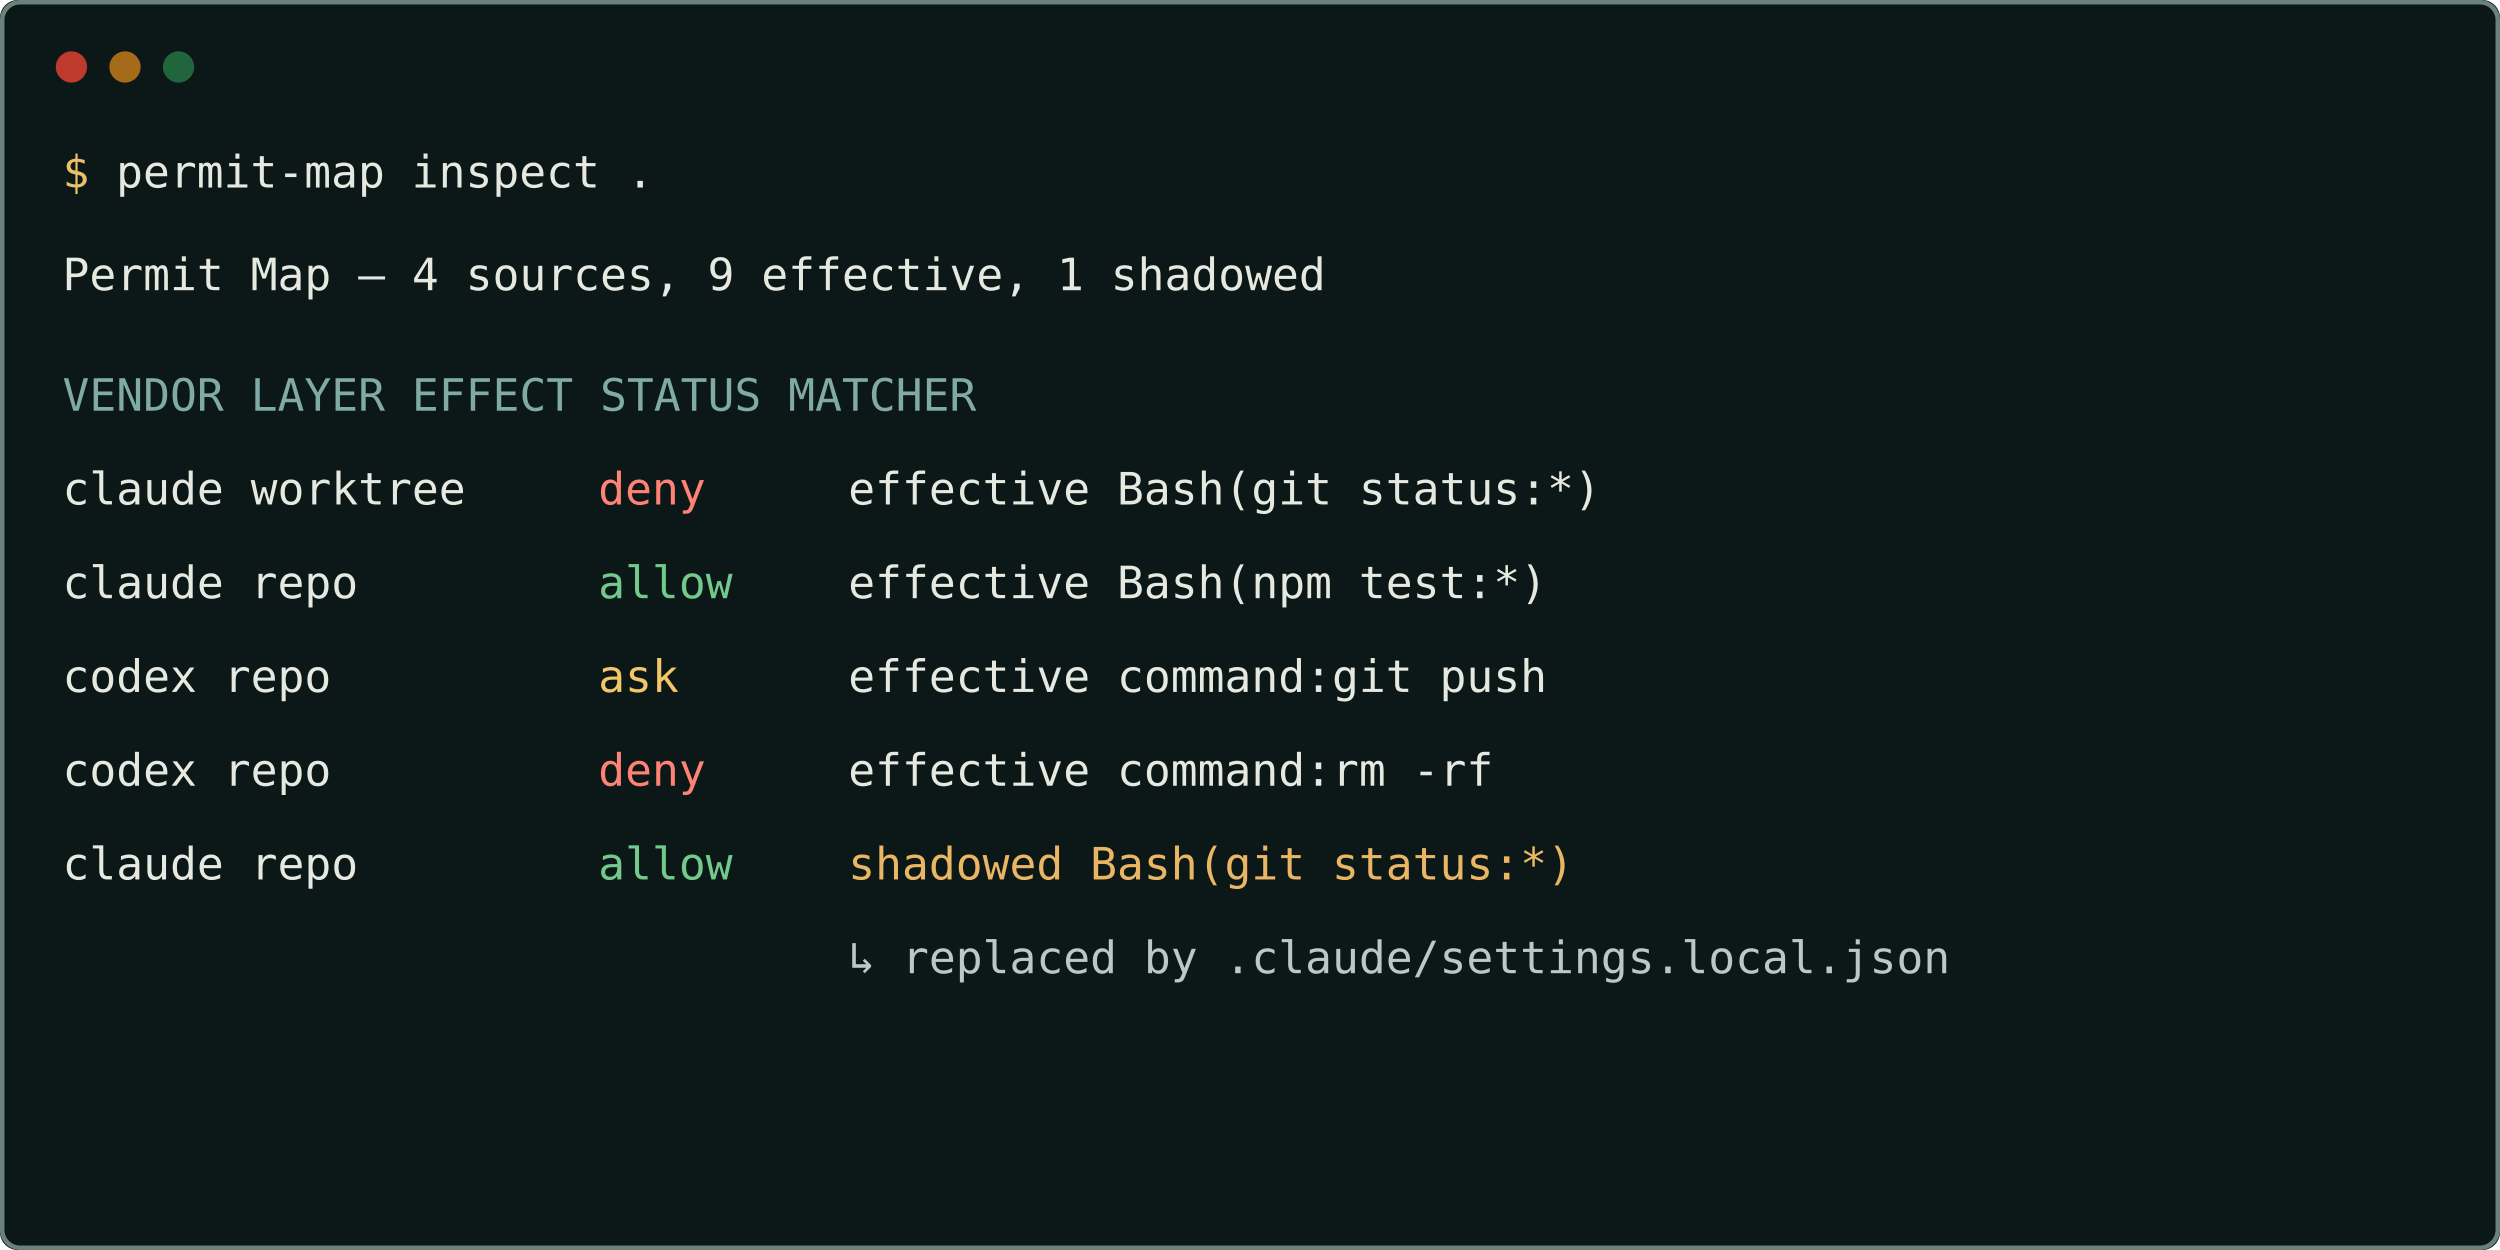
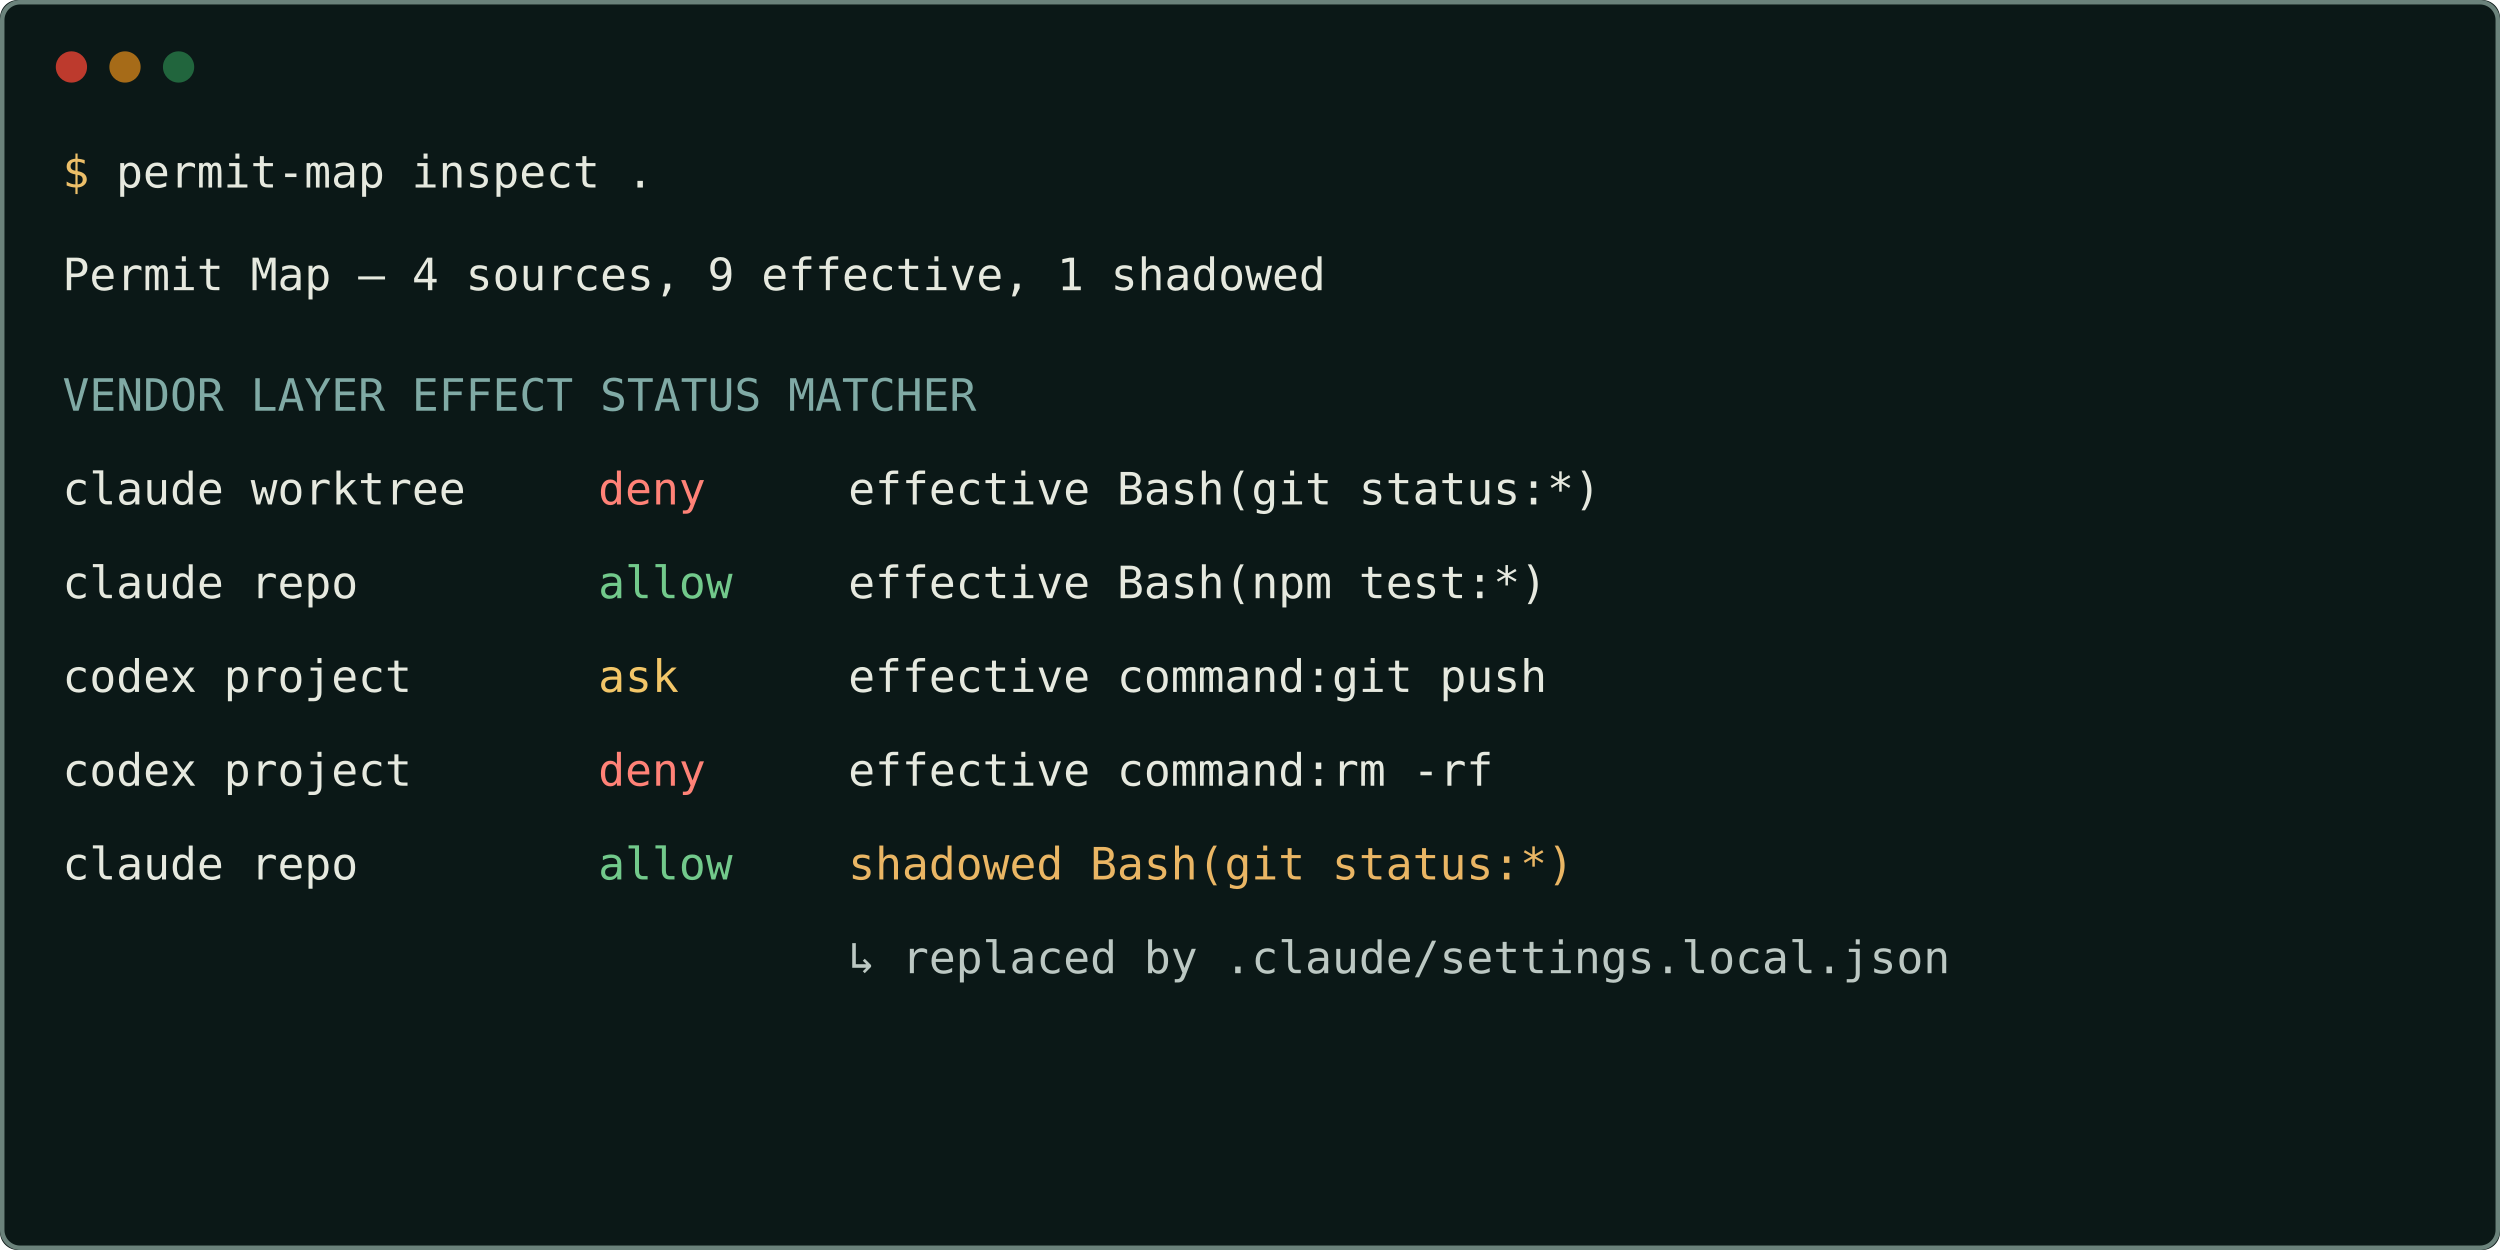
<svg xmlns="http://www.w3.org/2000/svg" role="img" aria-labelledby="title desc" width="1120" height="560" viewBox="0 0 1120 560">
  <rect width="1120" height="560" rx="8" fill="#0b1817" />
  <rect x="1" y="1" width="1118" height="558" rx="8" fill="none" stroke="#6b827b" stroke-width="2" />
  <circle cx="32" cy="30" r="7" fill="#bd3a2d" />
  <circle cx="56" cy="30" r="7" fill="#a66b18" />
  <circle cx="80" cy="30" r="7" fill="#21653d" />
  <g fill="#e6e9df" font-family="ui-monospace, monospace" font-size="20">
    <text x="28" y="84" fill="#ecbf69">$</text>
    <text x="52" y="84">permit-map inspect .</text>
    <text x="28" y="130">Permit Map — 4 sources, 9 effective, 1 shadowed</text>
    <text x="28" y="184" fill="#80aaa5">VENDOR    LAYER      EFFECT    STATUS       MATCHER</text>
    <text x="28" y="226">claude    worktree</text>
    <text x="268" y="226" fill="#ff8277">deny</text>
    <text x="380" y="226">effective    Bash(git status:*)</text>
    <text x="28" y="268">claude    repo</text>
    <text x="268" y="268" fill="#72c98b">allow</text>
    <text x="380" y="268">effective    Bash(npm test:*)</text>
-     <text x="28" y="310">codex     repo</text>
+     <text x="28" y="310">codex     project</text>
    <text x="268" y="310" fill="#f3c668">ask</text>
    <text x="380" y="310">effective    command:git push</text>
-     <text x="28" y="352">codex     repo</text>
+     <text x="28" y="352">codex     project</text>
    <text x="268" y="352" fill="#ff8277">deny</text>
    <text x="380" y="352">effective    command:rm -rf</text>
    <text x="28" y="394">claude    repo</text>
    <text x="268" y="394" fill="#72c98b">allow</text>
    <text x="380" y="394" fill="#eab664">shadowed     Bash(git status:*)</text>
    <text x="380" y="436" fill="#bcc8c3">↳ replaced by .claude/settings.local.json</text>
  </g>
</svg>
